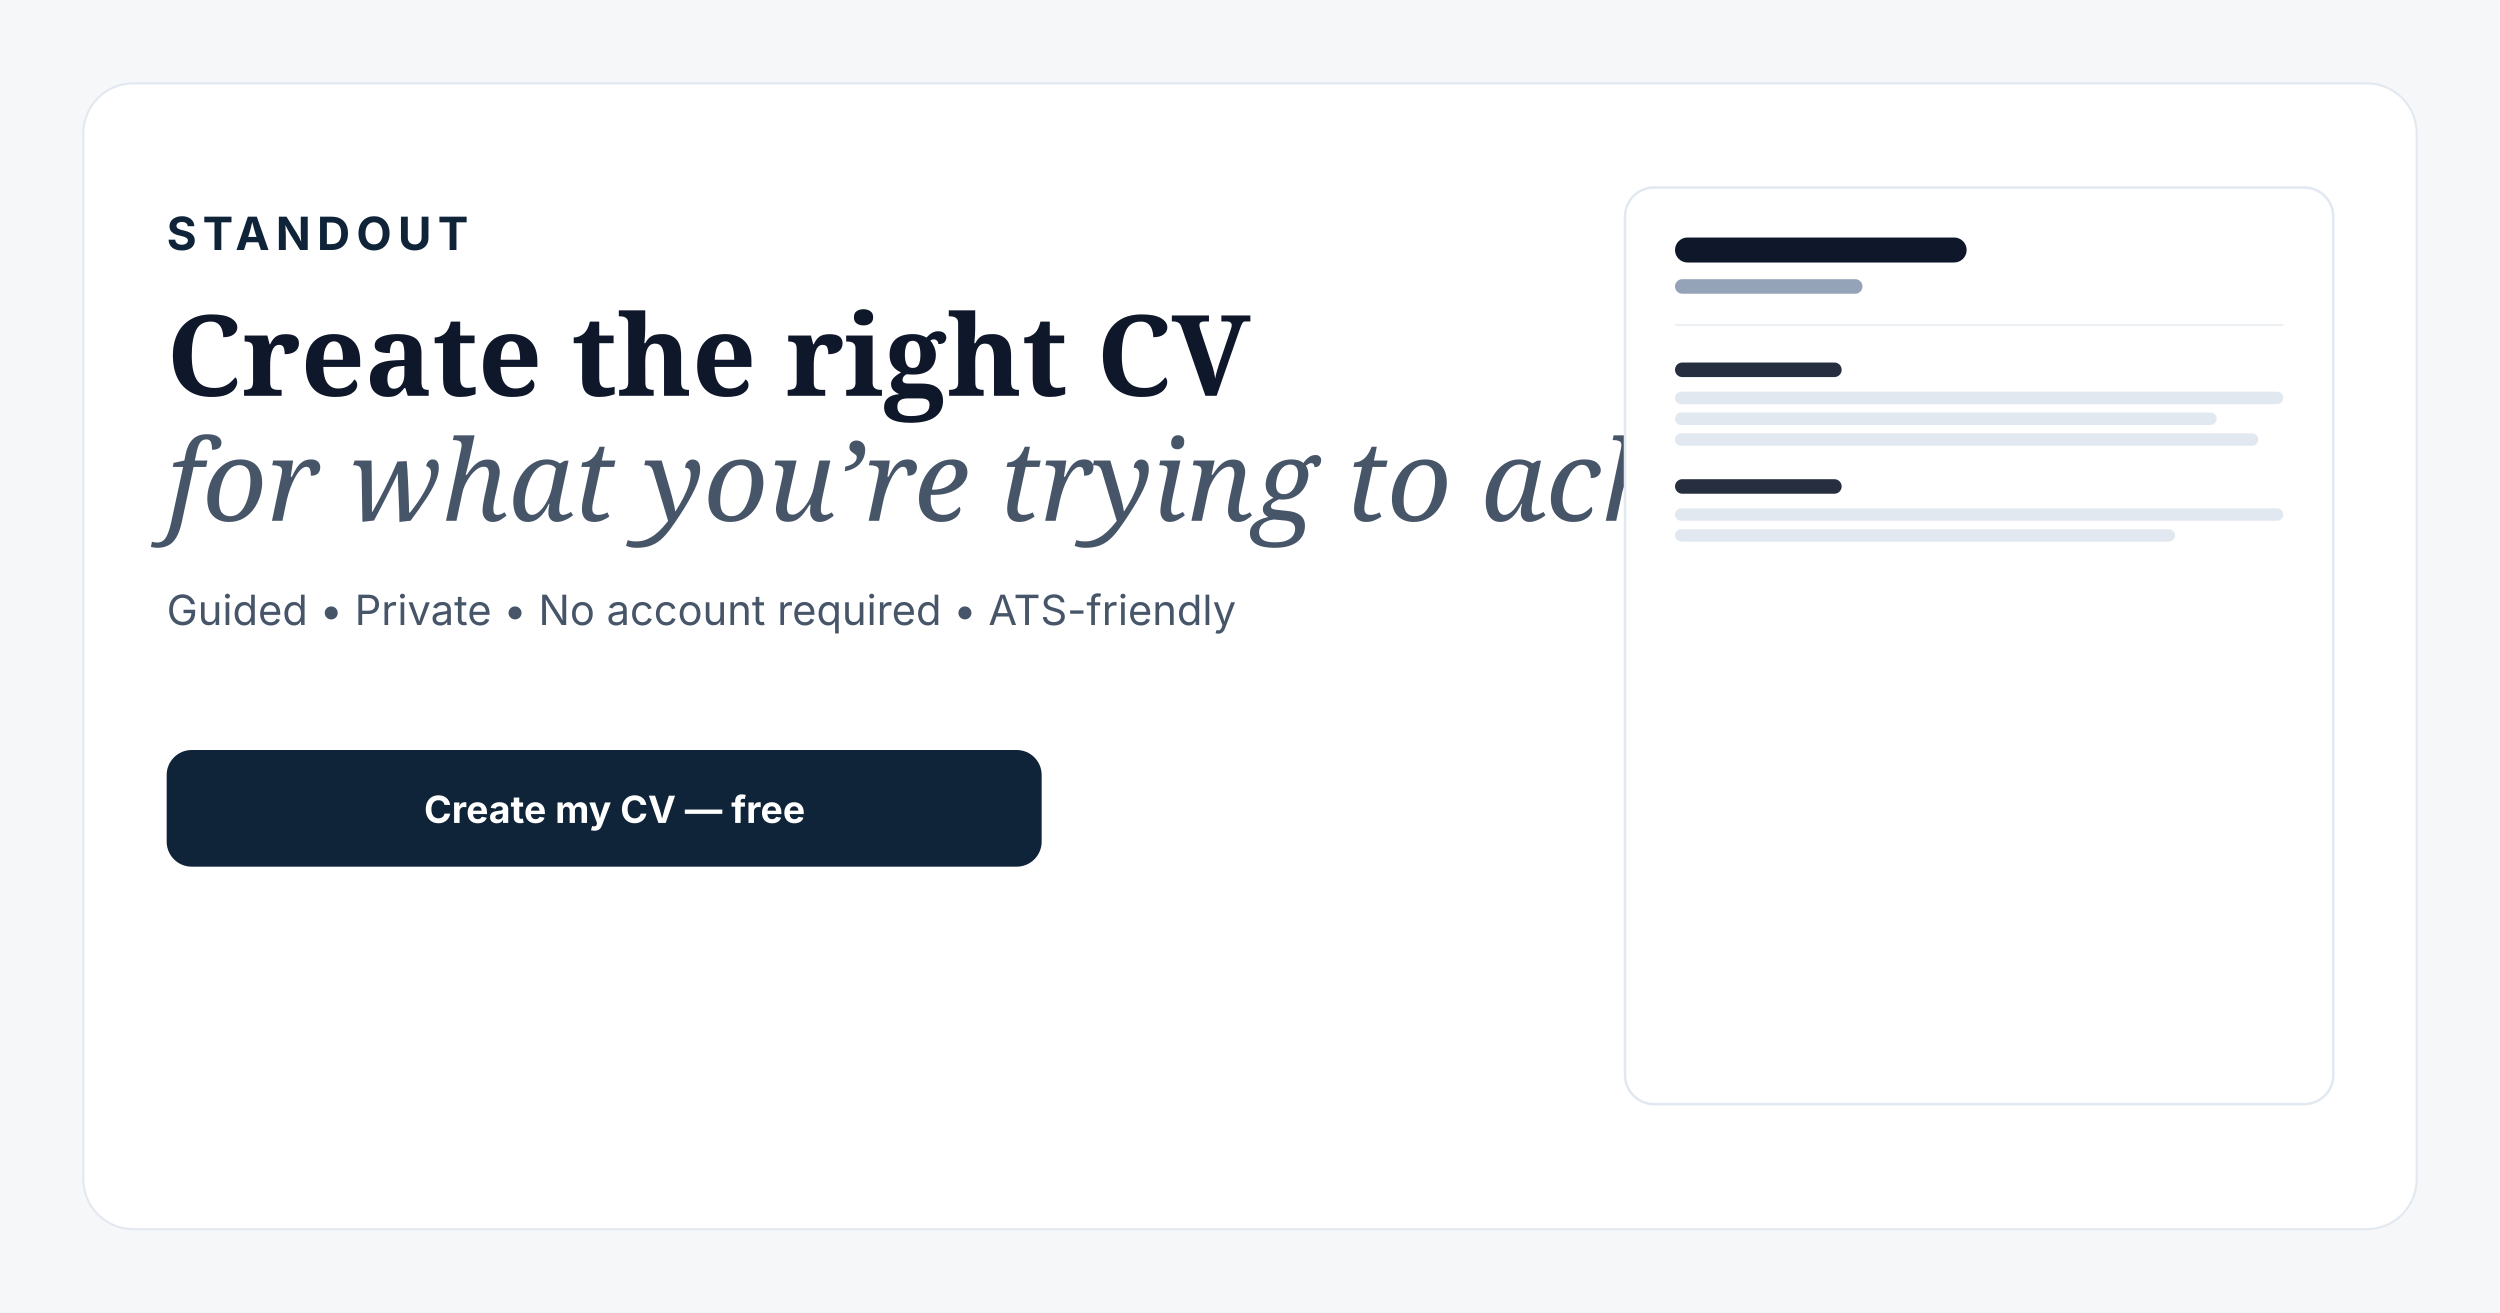
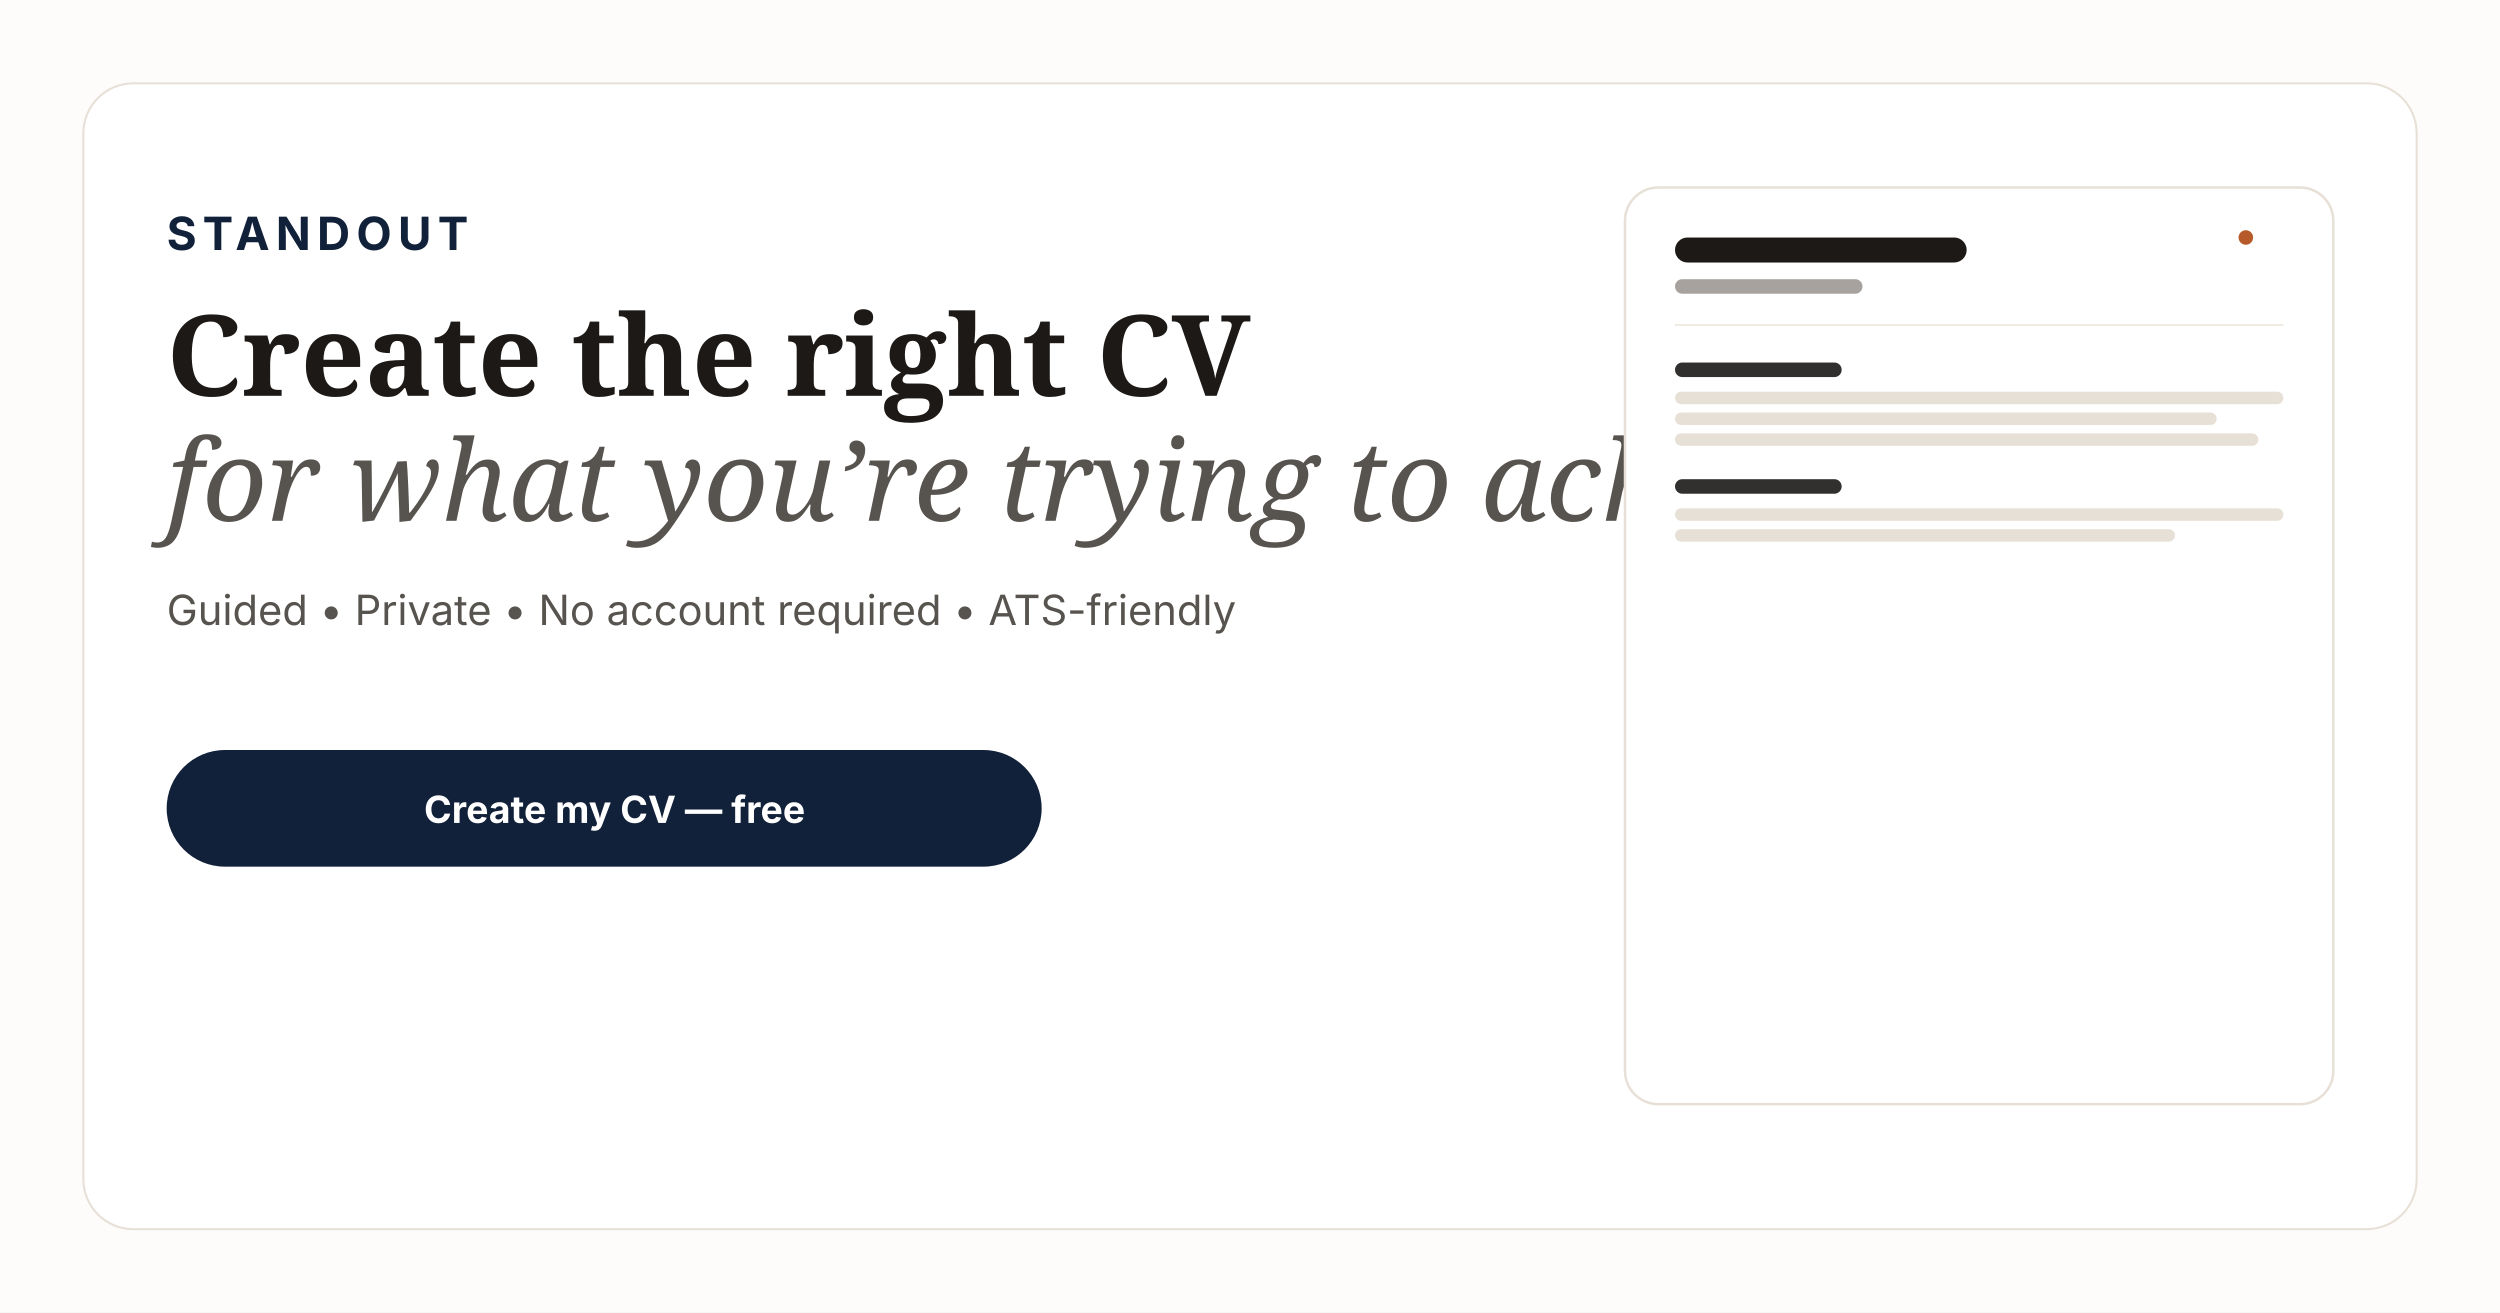
<svg xmlns="http://www.w3.org/2000/svg" width="1200" height="630" viewBox="0 0 1200 630">
-   <rect width="1200" height="630" fill="#f6f7f9" />
-   <rect x="40" y="40" width="1120" height="550" rx="24" fill="white" stroke="#e2e8f0" />
-   <text x="80" y="120" font-family="Inter, sans-serif" font-size="22" font-weight="700" letter-spacing="3" fill="#0f2439">STANDOUT</text>
-   <text x="80" y="190" font-family="Newsreader, Georgia, serif" font-size="54" font-weight="600" fill="#0f172a">Create the right CV</text>
-   <text x="80" y="250" font-family="Newsreader, Georgia, serif" font-size="54" font-weight="400" font-style="italic" fill="#475569">for what you’re trying to achieve.</text>
-   <text x="80" y="300" font-family="Inter, sans-serif" font-size="20" fill="#475569">Guided • Private • No account required • ATS-friendly</text>
-   <rect x="80" y="360" width="420" height="56" rx="12" fill="#0f2439" />
+   <rect width="1200" height="630" fill="#fdfcfa" />
+   <rect x="40" y="40" width="1120" height="550" rx="24" fill="white" stroke="#e7e0d6" />
+   <text x="80" y="120" font-family="Inter, sans-serif" font-size="22" font-weight="700" letter-spacing="3" fill="#12213a">STANDOUT</text>
+   <text x="80" y="190" font-family="Newsreader, Georgia, serif" font-size="54" font-weight="600" fill="#1c1917">Create the right CV</text>
+   <text x="80" y="250" font-family="Newsreader, Georgia, serif" font-size="54" font-weight="400" font-style="italic" fill="#57534e">for what you’re trying to achieve.</text>
+   <text x="80" y="300" font-family="Inter, sans-serif" font-size="20" fill="#57534e">Guided • Private • No account required • ATS-friendly</text>
+   <rect x="80" y="360" width="420" height="56" rx="28" fill="#12213a" />
  <text x="295" y="395" font-family="Inter, sans-serif" font-size="18" font-weight="700" fill="white" text-anchor="middle">Create my CV — free</text>
  <g transform="translate(780, 90)">
-     <rect width="340" height="440" rx="14" fill="white" stroke="#e2e8f0" stroke-width="1.2" />
-     <rect x="24" y="24" width="140" height="12" rx="6" fill="#0f172a" />
-     <rect x="24" y="44" width="90" height="7" rx="3.5" fill="#94a3b8" />
-     <line x1="24" y1="66" x2="316" y2="66" stroke="#eef1f4" />
-     <rect x="24" y="84" width="80" height="7" rx="3.5" fill="#0f172a" opacity="0.9" />
-     <rect x="24" y="98" width="292" height="6" rx="3" fill="#e2e8f0" />
-     <rect x="24" y="108" width="260" height="6" rx="3" fill="#e2e8f0" />
-     <rect x="24" y="118" width="280" height="6" rx="3" fill="#e2e8f0" />
-     <rect x="24" y="140" width="80" height="7" rx="3.5" fill="#0f172a" opacity="0.9" />
-     <rect x="24" y="154" width="292" height="6" rx="3" fill="#e2e8f0" />
-     <rect x="24" y="164" width="240" height="6" rx="3" fill="#e2e8f0" />
+     <rect width="340" height="440" rx="16" fill="white" stroke="#e7e0d6" stroke-width="1.2" />
+     <rect x="24" y="24" width="140" height="12" rx="6" fill="#1c1917" />
+     <rect x="24" y="44" width="90" height="7" rx="3.5" fill="#a8a29e" />
+     <line x1="24" y1="66" x2="316" y2="66" stroke="#f1ebe3" />
+     <rect x="24" y="84" width="80" height="7" rx="3.5" fill="#1c1917" opacity="0.9" />
+     <rect x="24" y="98" width="292" height="6" rx="3" fill="#e7e0d6" />
+     <rect x="24" y="108" width="260" height="6" rx="3" fill="#e7e0d6" />
+     <rect x="24" y="118" width="280" height="6" rx="3" fill="#e7e0d6" />
+     <rect x="24" y="140" width="80" height="7" rx="3.5" fill="#1c1917" opacity="0.9" />
+     <rect x="24" y="154" width="292" height="6" rx="3" fill="#e7e0d6" />
+     <rect x="24" y="164" width="240" height="6" rx="3" fill="#e7e0d6" />
+     <circle cx="298" cy="24" r="3.5" fill="#b65a2a" />
  </g>
</svg>
